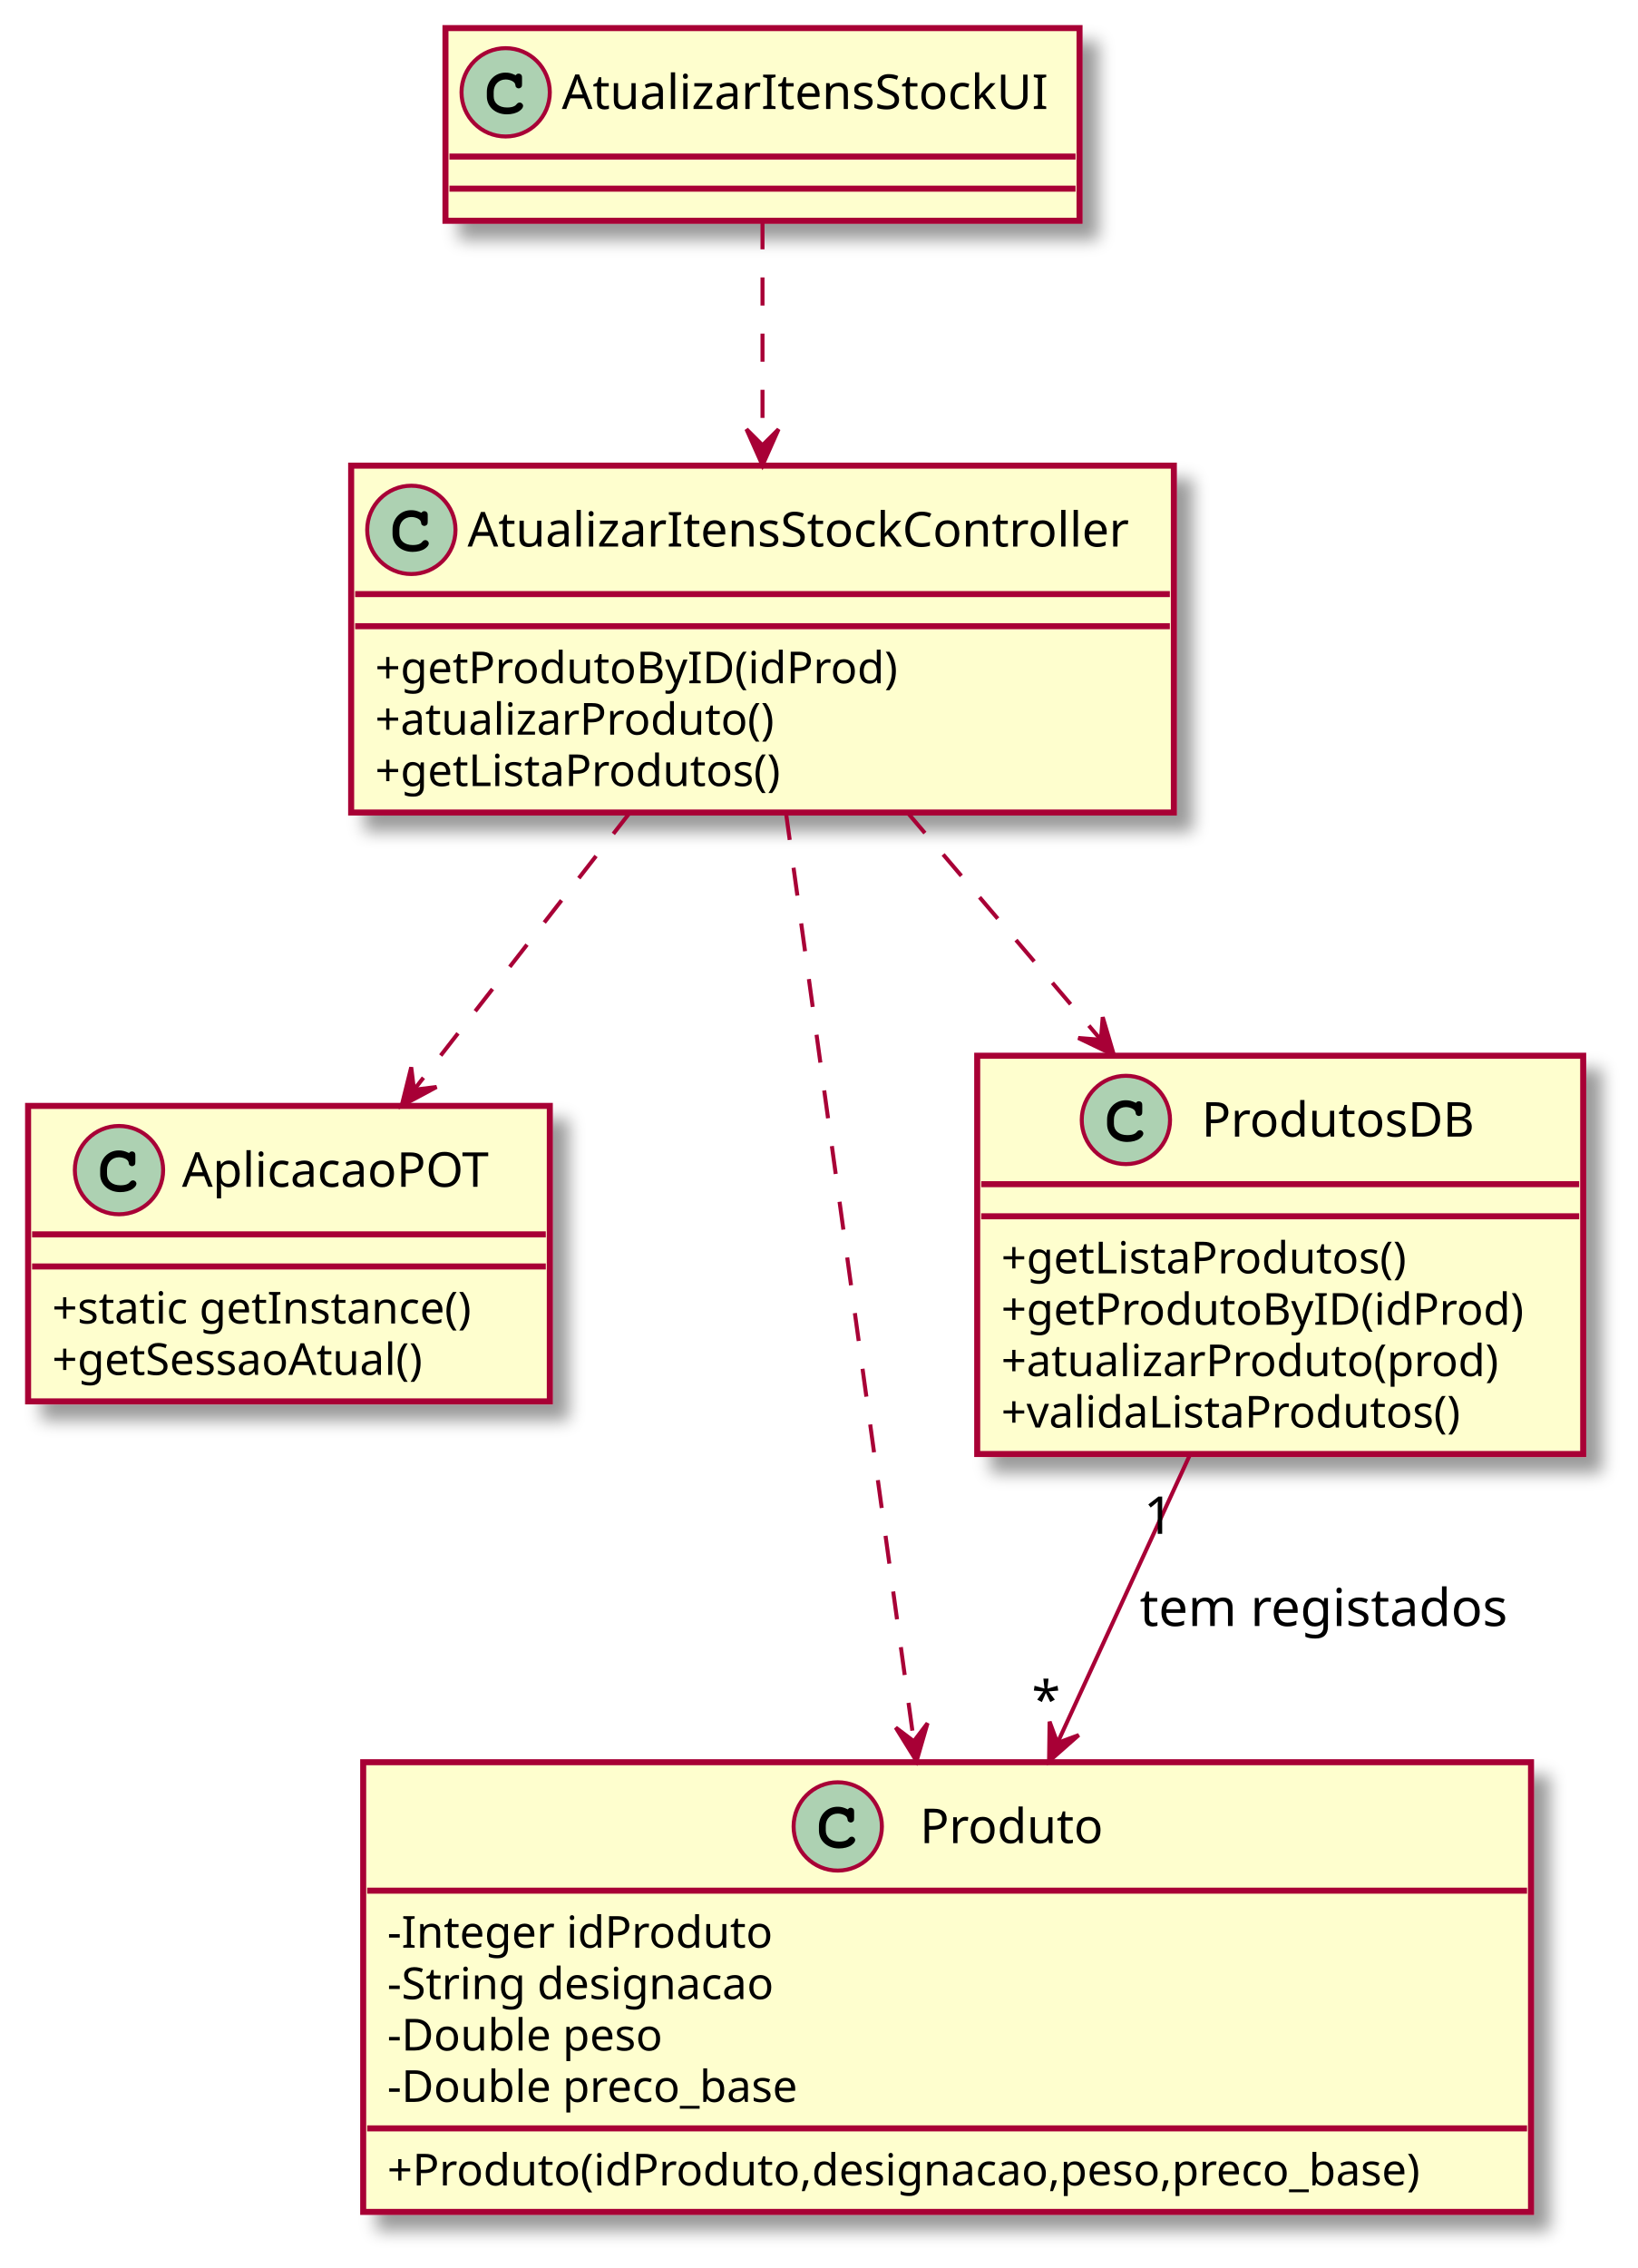
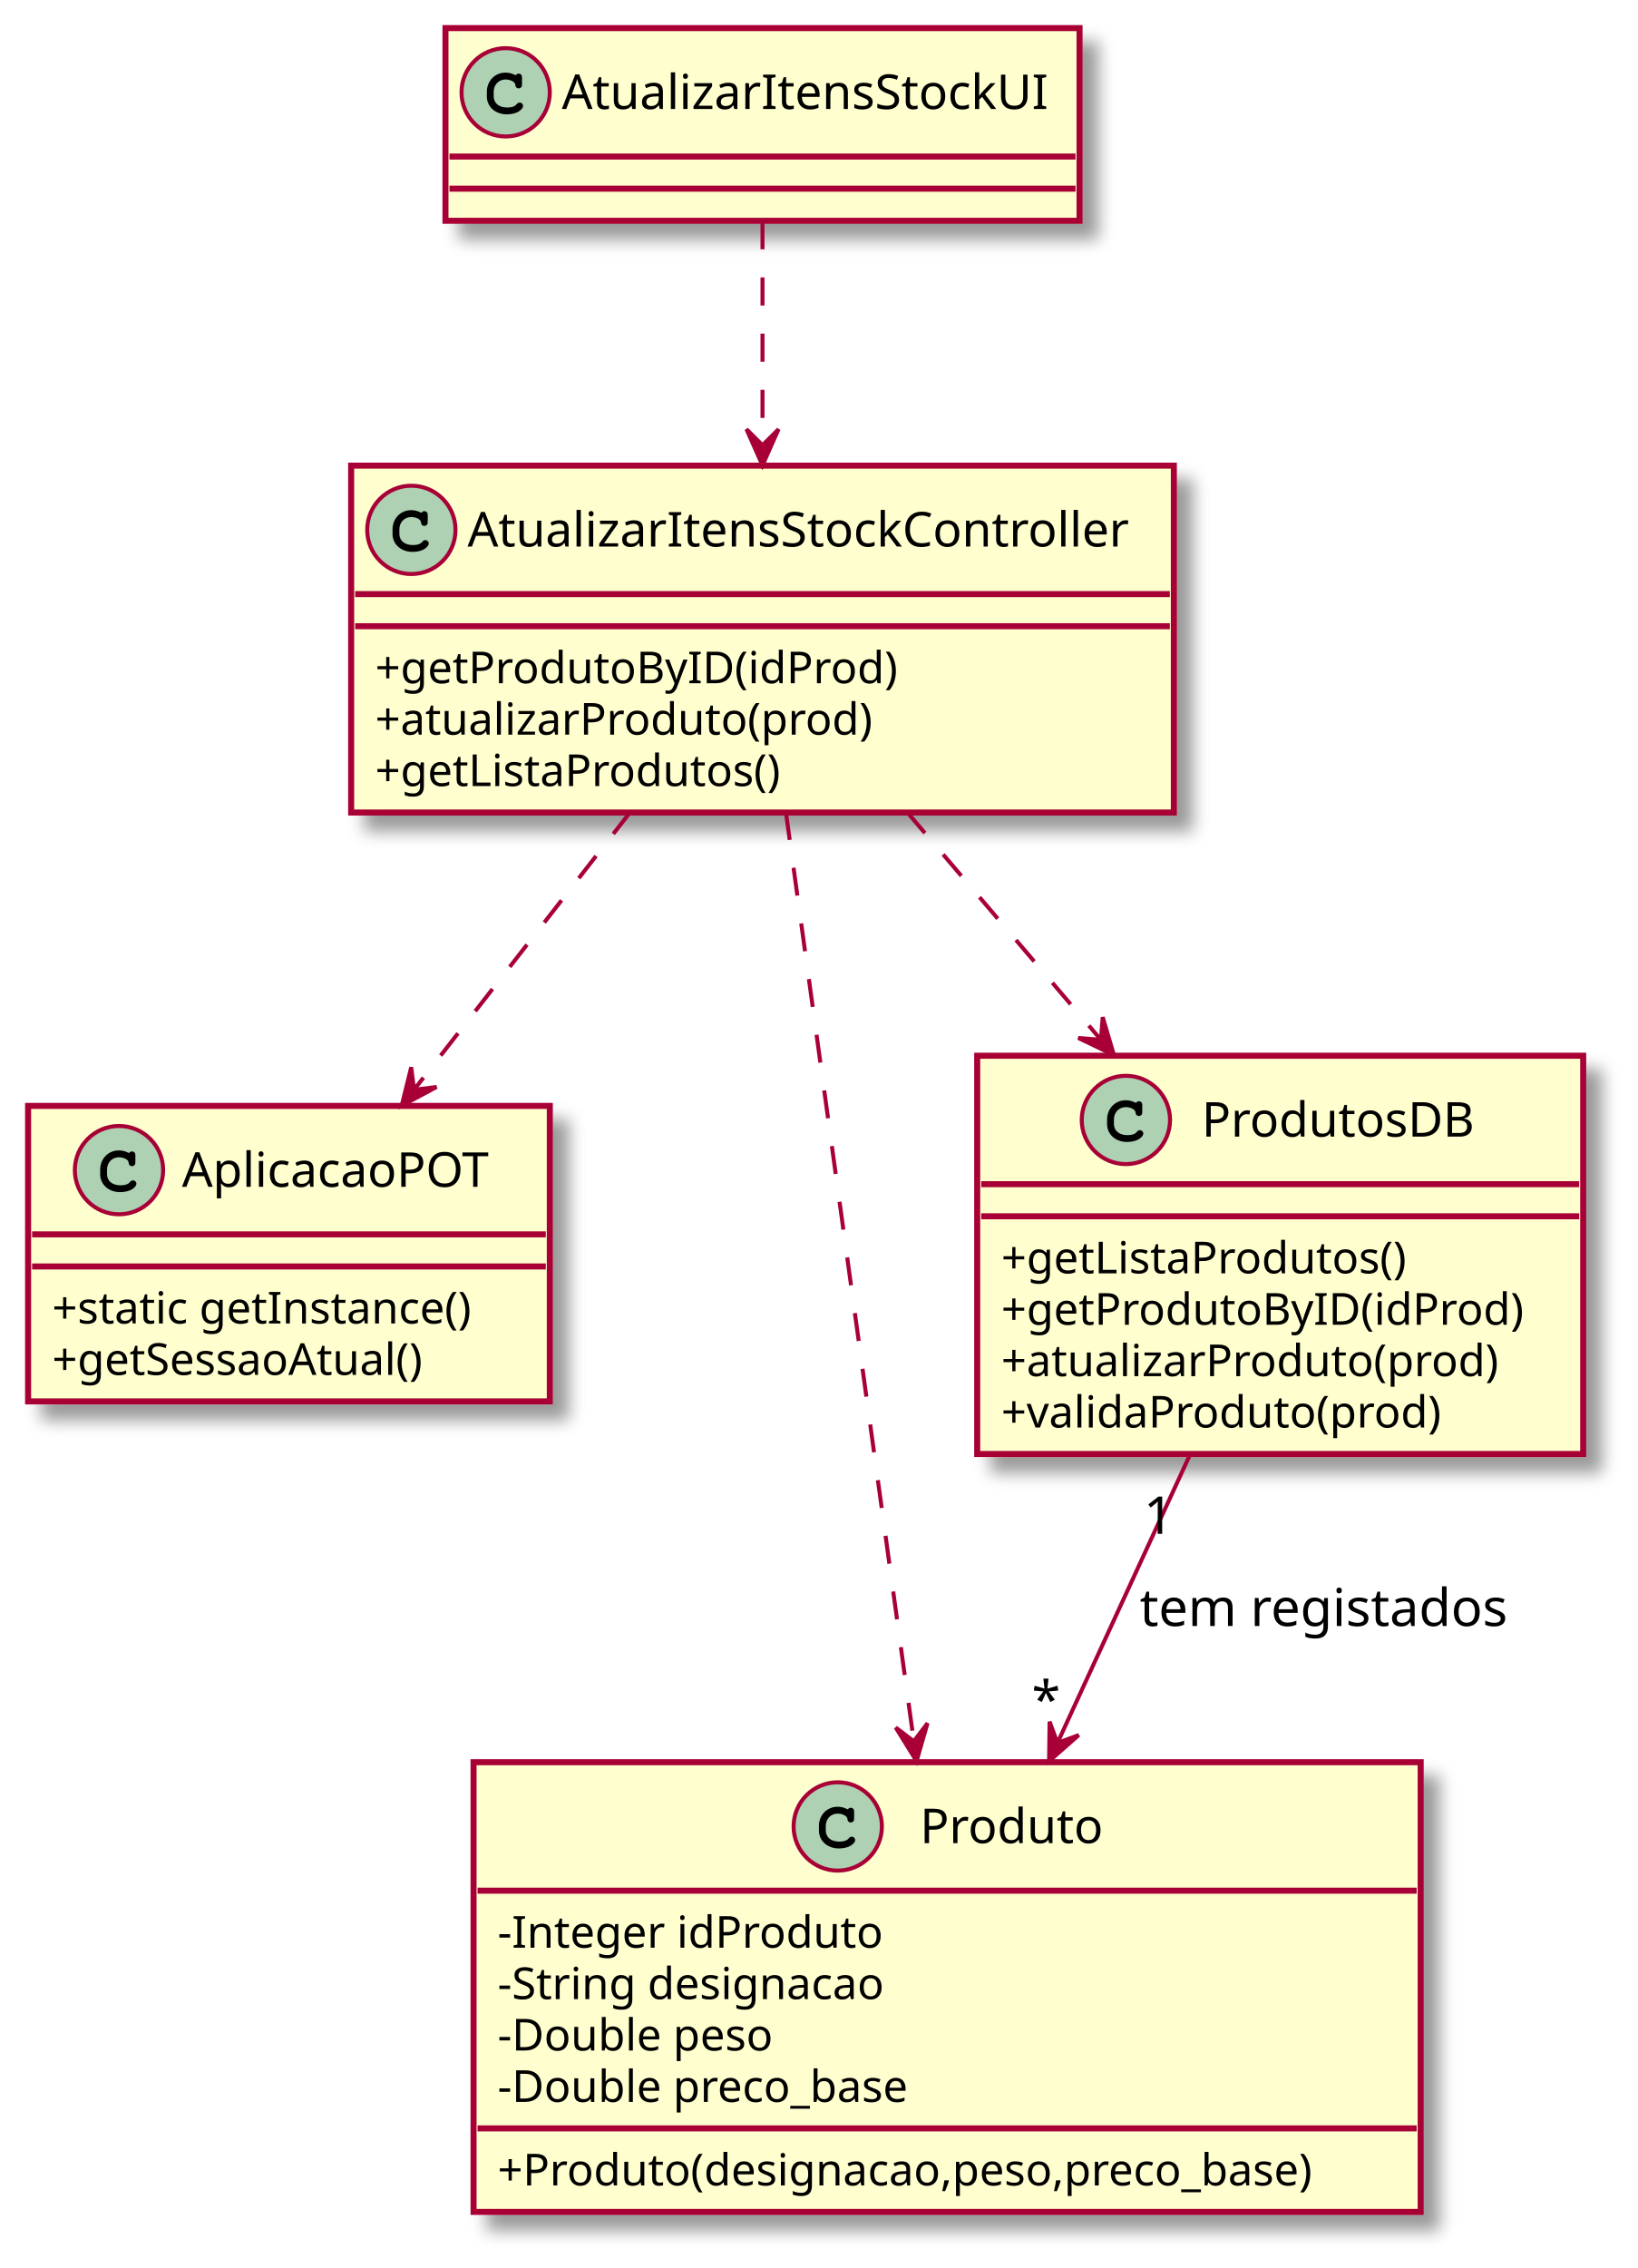
<svg xmlns="http://www.w3.org/2000/svg" contentScriptType="application/ecmascript" contentStyleType="text/css" height="565px" preserveAspectRatio="none" style="width:408px;height:565px;" version="1.1" viewBox="0 0 408 565" width="408px" zoomAndPan="magnify">
  <defs>
-     <filter height="300%" id="f1bkwb0n9lsmr6" width="300%" x="-1" y="-1">
+     <filter height="300%" id="f1purex1n7gj9y" width="300%" x="-1" y="-1">
      <feGaussianBlur result="blurOut" stdDeviation="2.0" />
      <feColorMatrix in="blurOut" result="blurOut2" type="matrix" values="0 0 0 0 0 0 0 0 0 0 0 0 0 0 0 0 0 0 .4 0" />
      <feOffset dx="4.0" dy="4.0" in="blurOut2" result="blurOut3" />
      <feBlend in="SourceGraphic" in2="blurOut3" mode="normal" />
    </filter>
  </defs>
  <g>
-     <rect codeLine="3" fill="#FEFECE" filter="url(#f1bkwb0n9lsmr6)" height="73.609" id="AplicacaoPOT" style="stroke:#A80036;stroke-width:1.5;" width="130" x="7" y="275.5" />
+     <rect codeLine="3" fill="#FEFECE" filter="url(#f1purex1n7gj9y)" height="73.609" id="AplicacaoPOT" style="stroke:#A80036;stroke-width:1.5;" width="130" x="7" y="275.5" />
    <ellipse cx="29.65" cy="291.5" fill="#ADD1B2" rx="11" ry="11" style="stroke:#A80036;stroke-width:1.0;" />
    <path d="M31.994,287.172 C31.056,286.734 30.462,286.594 29.587,286.594 C26.962,286.594 24.962,288.672 24.962,291.391 L24.962,292.516 C24.962,295.094 27.072,296.984 29.962,296.984 C31.181,296.984 32.337,296.688 33.087,296.141 C33.666,295.734 33.994,295.281 33.994,294.891 C33.994,294.438 33.603,294.047 33.134,294.047 C32.916,294.047 32.712,294.125 32.525,294.312 C32.072,294.797 32.072,294.797 31.884,294.891 C31.462,295.156 30.775,295.281 30.009,295.281 C27.962,295.281 26.666,294.188 26.666,292.484 L26.666,291.391 C26.666,289.609 27.916,288.297 29.65,288.297 C30.228,288.297 30.837,288.453 31.306,288.703 C31.791,288.984 31.962,289.203 32.056,289.609 C32.119,290.016 32.15,290.141 32.291,290.266 C32.431,290.406 32.666,290.516 32.884,290.516 C33.15,290.516 33.416,290.375 33.587,290.156 C33.697,290 33.728,289.812 33.728,289.391 L33.728,287.969 C33.728,287.531 33.712,287.406 33.619,287.25 C33.462,286.984 33.181,286.844 32.884,286.844 C32.587,286.844 32.384,286.938 32.166,287.25 L31.994,287.172 Z " fill="#000000" />
    <text fill="#000000" font-family="sans-serif" font-size="12" lengthAdjust="spacing" textLength="81" x="45.35" y="295.654">AplicacaoPOT</text>
    <line style="stroke:#A80036;stroke-width:1.5;" x1="8" x2="136" y1="307.5" y2="307.5" />
    <line style="stroke:#A80036;stroke-width:1.5;" x1="8" x2="136" y1="315.5" y2="315.5" />
    <text fill="#000000" font-family="sans-serif" font-size="11" lengthAdjust="spacing" textLength="118" x="13" y="329.71">+static getInstance()</text>
    <text fill="#000000" font-family="sans-serif" font-size="11" lengthAdjust="spacing" textLength="107" x="13" y="342.515">+getSessaoAtual()</text>
-     <rect codeLine="9" fill="#FEFECE" filter="url(#f1bkwb0n9lsmr6)" height="112.023" id="Produto" style="stroke:#A80036;stroke-width:1.5;" width="291" x="90.5" y="439" />
+     <rect codeLine="9" fill="#FEFECE" filter="url(#f1purex1n7gj9y)" height="112.023" id="Produto" style="stroke:#A80036;stroke-width:1.5;" width="236" x="118" y="439" />
    <ellipse cx="208.75" cy="455" fill="#ADD1B2" rx="11" ry="11" style="stroke:#A80036;stroke-width:1.0;" />
    <path d="M211.094,450.672 C210.156,450.234 209.562,450.094 208.688,450.094 C206.062,450.094 204.062,452.172 204.062,454.891 L204.062,456.016 C204.062,458.594 206.172,460.484 209.062,460.484 C210.281,460.484 211.438,460.188 212.188,459.641 C212.766,459.234 213.094,458.781 213.094,458.391 C213.094,457.938 212.703,457.547 212.234,457.547 C212.016,457.547 211.812,457.625 211.625,457.812 C211.172,458.297 211.172,458.297 210.984,458.391 C210.562,458.656 209.875,458.781 209.109,458.781 C207.062,458.781 205.766,457.688 205.766,455.984 L205.766,454.891 C205.766,453.109 207.016,451.797 208.75,451.797 C209.328,451.797 209.938,451.953 210.406,452.203 C210.891,452.484 211.062,452.703 211.156,453.109 C211.219,453.516 211.25,453.641 211.391,453.766 C211.531,453.906 211.766,454.016 211.984,454.016 C212.25,454.016 212.516,453.875 212.688,453.656 C212.797,453.5 212.828,453.312 212.828,452.891 L212.828,451.469 C212.828,451.031 212.812,450.906 212.719,450.75 C212.562,450.484 212.281,450.344 211.984,450.344 C211.688,450.344 211.484,450.438 211.266,450.75 L211.094,450.672 Z " fill="#000000" />
    <text fill="#000000" font-family="sans-serif" font-size="12" lengthAdjust="spacing" textLength="46" x="229.25" y="459.154">Produto</text>
-     <line style="stroke:#A80036;stroke-width:1.5;" x1="91.5" x2="380.5" y1="471" y2="471" />
-     <text fill="#000000" font-family="sans-serif" font-size="11" lengthAdjust="spacing" textLength="101" x="96.5" y="485.21">-Integer idProduto</text>
-     <text fill="#000000" font-family="sans-serif" font-size="11" lengthAdjust="spacing" textLength="106" x="96.5" y="498.015">-String designacao</text>
-     <text fill="#000000" font-family="sans-serif" font-size="11" lengthAdjust="spacing" textLength="77" x="96.5" y="510.82">-Double peso</text>
-     <text fill="#000000" font-family="sans-serif" font-size="11" lengthAdjust="spacing" textLength="115" x="96.5" y="523.625">-Double preco_base</text>
-     <line style="stroke:#A80036;stroke-width:1.5;" x1="91.5" x2="380.5" y1="530.219" y2="530.219" />
-     <text fill="#000000" font-family="sans-serif" font-size="11" lengthAdjust="spacing" textLength="279" x="96.5" y="544.429">+Produto(idProduto,designacao,peso,preco_base)</text>
-     <rect codeLine="17" fill="#FEFECE" filter="url(#f1bkwb0n9lsmr6)" height="99.219" id="ProdutosDB" style="stroke:#A80036;stroke-width:1.5;" width="151" x="243.5" y="263" />
+     <line style="stroke:#A80036;stroke-width:1.5;" x1="119" x2="353" y1="471" y2="471" />
+     <text fill="#000000" font-family="sans-serif" font-size="11" lengthAdjust="spacing" textLength="101" x="124" y="485.21">-Integer idProduto</text>
+     <text fill="#000000" font-family="sans-serif" font-size="11" lengthAdjust="spacing" textLength="106" x="124" y="498.015">-String designacao</text>
+     <text fill="#000000" font-family="sans-serif" font-size="11" lengthAdjust="spacing" textLength="77" x="124" y="510.82">-Double peso</text>
+     <text fill="#000000" font-family="sans-serif" font-size="11" lengthAdjust="spacing" textLength="115" x="124" y="523.625">-Double preco_base</text>
+     <line style="stroke:#A80036;stroke-width:1.5;" x1="119" x2="353" y1="530.219" y2="530.219" />
+     <text fill="#000000" font-family="sans-serif" font-size="11" lengthAdjust="spacing" textLength="224" x="124" y="544.429">+Produto(designacao,peso,preco_base)</text>
+     <rect codeLine="17" fill="#FEFECE" filter="url(#f1purex1n7gj9y)" height="99.219" id="ProdutosDB" style="stroke:#A80036;stroke-width:1.5;" width="151" x="243.5" y="263" />
    <ellipse cx="280.55" cy="279" fill="#ADD1B2" rx="11" ry="11" style="stroke:#A80036;stroke-width:1.0;" />
    <path d="M282.894,274.672 C281.956,274.234 281.363,274.094 280.488,274.094 C277.863,274.094 275.863,276.172 275.863,278.891 L275.863,280.016 C275.863,282.594 277.972,284.484 280.863,284.484 C282.081,284.484 283.238,284.188 283.988,283.641 C284.566,283.234 284.894,282.781 284.894,282.391 C284.894,281.938 284.503,281.547 284.034,281.547 C283.816,281.547 283.613,281.625 283.425,281.812 C282.972,282.297 282.972,282.297 282.784,282.391 C282.363,282.656 281.675,282.781 280.909,282.781 C278.863,282.781 277.566,281.688 277.566,279.984 L277.566,278.891 C277.566,277.109 278.816,275.797 280.55,275.797 C281.128,275.797 281.738,275.953 282.206,276.203 C282.691,276.484 282.863,276.703 282.956,277.109 C283.019,277.516 283.05,277.641 283.191,277.766 C283.331,277.906 283.566,278.016 283.784,278.016 C284.05,278.016 284.316,277.875 284.488,277.656 C284.597,277.5 284.628,277.312 284.628,276.891 L284.628,275.469 C284.628,275.031 284.613,274.906 284.519,274.75 C284.363,274.484 284.081,274.344 283.784,274.344 C283.488,274.344 283.284,274.438 283.066,274.75 L282.894,274.672 Z " fill="#000000" />
    <text fill="#000000" font-family="sans-serif" font-size="12" lengthAdjust="spacing" textLength="70" x="299.45" y="283.154">ProdutosDB</text>
    <line style="stroke:#A80036;stroke-width:1.5;" x1="244.5" x2="393.5" y1="295" y2="295" />
    <line style="stroke:#A80036;stroke-width:1.5;" x1="244.5" x2="393.5" y1="303" y2="303" />
    <text fill="#000000" font-family="sans-serif" font-size="11" lengthAdjust="spacing" textLength="110" x="249.5" y="317.21">+getListaProdutos()</text>
    <text fill="#000000" font-family="sans-serif" font-size="11" lengthAdjust="spacing" textLength="139" x="249.5" y="330.015">+getProdutoByID(idProd)</text>
    <text fill="#000000" font-family="sans-serif" font-size="11" lengthAdjust="spacing" textLength="133" x="249.5" y="342.82">+atualizarProduto(prod)</text>
-     <text fill="#000000" font-family="sans-serif" font-size="11" lengthAdjust="spacing" textLength="125" x="249.5" y="355.625">+validaListaProdutos()</text>
-     <rect codeLine="24" fill="#FEFECE" filter="url(#f1bkwb0n9lsmr6)" height="86.414" id="AtualizarItensStockController" style="stroke:#A80036;stroke-width:1.5;" width="205" x="87.5" y="116" />
+     <text fill="#000000" font-family="sans-serif" font-size="11" lengthAdjust="spacing" textLength="118" x="249.5" y="355.625">+validaProduto(prod)</text>
+     <rect codeLine="24" fill="#FEFECE" filter="url(#f1purex1n7gj9y)" height="86.414" id="AtualizarItensStockController" style="stroke:#A80036;stroke-width:1.5;" width="205" x="87.5" y="116" />
    <ellipse cx="102.5" cy="132" fill="#ADD1B2" rx="11" ry="11" style="stroke:#A80036;stroke-width:1.0;" />
    <path d="M104.844,127.672 C103.906,127.234 103.312,127.094 102.438,127.094 C99.812,127.094 97.812,129.172 97.812,131.891 L97.812,133.016 C97.812,135.594 99.922,137.484 102.812,137.484 C104.031,137.484 105.188,137.188 105.938,136.641 C106.516,136.234 106.844,135.781 106.844,135.391 C106.844,134.938 106.453,134.547 105.984,134.547 C105.766,134.547 105.562,134.625 105.375,134.812 C104.922,135.297 104.922,135.297 104.734,135.391 C104.312,135.656 103.625,135.781 102.859,135.781 C100.812,135.781 99.516,134.688 99.516,132.984 L99.516,131.891 C99.516,130.109 100.766,128.797 102.5,128.797 C103.078,128.797 103.688,128.953 104.156,129.203 C104.641,129.484 104.812,129.703 104.906,130.109 C104.969,130.516 105,130.641 105.141,130.766 C105.281,130.906 105.516,131.016 105.734,131.016 C106,131.016 106.266,130.875 106.438,130.656 C106.547,130.5 106.578,130.312 106.578,129.891 L106.578,128.469 C106.578,128.031 106.562,127.906 106.469,127.75 C106.312,127.484 106.031,127.344 105.734,127.344 C105.438,127.344 105.234,127.438 105.016,127.75 L104.844,127.672 Z " fill="#000000" />
    <text fill="#000000" font-family="sans-serif" font-size="12" lengthAdjust="spacing" textLength="173" x="116.5" y="136.154">AtualizarItensStockController</text>
    <line style="stroke:#A80036;stroke-width:1.5;" x1="88.5" x2="291.5" y1="148" y2="148" />
    <line style="stroke:#A80036;stroke-width:1.5;" x1="88.5" x2="291.5" y1="156" y2="156" />
    <text fill="#000000" font-family="sans-serif" font-size="11" lengthAdjust="spacing" textLength="139" x="93.5" y="170.21">+getProdutoByID(idProd)</text>
-     <text fill="#000000" font-family="sans-serif" font-size="11" lengthAdjust="spacing" textLength="108" x="93.5" y="183.015">+atualizarProduto()</text>
+     <text fill="#000000" font-family="sans-serif" font-size="11" lengthAdjust="spacing" textLength="133" x="93.5" y="183.015">+atualizarProduto(prod)</text>
    <text fill="#000000" font-family="sans-serif" font-size="11" lengthAdjust="spacing" textLength="110" x="93.5" y="195.82">+getListaProdutos()</text>
-     <rect codeLine="30" fill="#FEFECE" filter="url(#f1bkwb0n9lsmr6)" height="48" id="AtualizarItensStockUI" style="stroke:#A80036;stroke-width:1.5;" width="158" x="111" y="7" />
+     <rect codeLine="30" fill="#FEFECE" filter="url(#f1purex1n7gj9y)" height="48" id="AtualizarItensStockUI" style="stroke:#A80036;stroke-width:1.5;" width="158" x="111" y="7" />
    <ellipse cx="126" cy="23" fill="#ADD1B2" rx="11" ry="11" style="stroke:#A80036;stroke-width:1.0;" />
    <path d="M128.344,18.672 C127.406,18.234 126.812,18.094 125.938,18.094 C123.312,18.094 121.312,20.172 121.312,22.891 L121.312,24.016 C121.312,26.594 123.422,28.484 126.312,28.484 C127.531,28.484 128.688,28.188 129.438,27.641 C130.016,27.234 130.344,26.781 130.344,26.391 C130.344,25.938 129.953,25.547 129.484,25.547 C129.266,25.547 129.062,25.625 128.875,25.812 C128.422,26.297 128.422,26.297 128.234,26.391 C127.812,26.656 127.125,26.781 126.359,26.781 C124.312,26.781 123.016,25.688 123.016,23.984 L123.016,22.891 C123.016,21.109 124.266,19.797 126,19.797 C126.578,19.797 127.188,19.953 127.656,20.203 C128.141,20.484 128.312,20.703 128.406,21.109 C128.469,21.516 128.5,21.641 128.641,21.766 C128.781,21.906 129.016,22.016 129.234,22.016 C129.5,22.016 129.766,21.875 129.938,21.656 C130.047,21.5 130.078,21.312 130.078,20.891 L130.078,19.469 C130.078,19.031 130.062,18.906 129.969,18.75 C129.812,18.484 129.531,18.344 129.234,18.344 C128.938,18.344 128.734,18.438 128.516,18.75 L128.344,18.672 Z " fill="#000000" />
    <text fill="#000000" font-family="sans-serif" font-size="12" lengthAdjust="spacing" textLength="126" x="140" y="27.154">AtualizarItensStockUI</text>
    <line style="stroke:#A80036;stroke-width:1.5;" x1="112" x2="268" y1="39" y2="39" />
    <line style="stroke:#A80036;stroke-width:1.5;" x1="112" x2="268" y1="47" y2="47" />
    <path codeLine="33" d="M190,55.11 C190,70.631 190,91.639 190,110.625 " fill="none" id="AtualizarItensStockUI-to-AtualizarItensStockController" style="stroke:#A80036;stroke-width:1.0;stroke-dasharray:7.0,7.0;" />
    <polygon fill="#A80036" points="190,115.921,194,106.921,190,110.921,186,106.921,190,115.921" style="stroke:#A80036;stroke-width:1.0;" />
    <path codeLine="34" d="M225.934,202.201 C240.835,219.702 258.286,240.196 274.024,258.68 " fill="none" id="AtualizarItensStockController-to-ProdutosDB" style="stroke:#A80036;stroke-width:1.0;stroke-dasharray:7.0,7.0;" />
    <polygon fill="#A80036" points="277.564,262.837,274.775,253.391,274.323,259.03,268.684,258.577,277.564,262.837" style="stroke:#A80036;stroke-width:1.0;" />
    <path codeLine="35" d="M195.826,202.301 C203.884,260.811 218.477,366.765 227.681,433.594 " fill="none" id="AtualizarItensStockController-to-Produto" style="stroke:#A80036;stroke-width:1.0;stroke-dasharray:7.0,7.0;" />
    <polygon fill="#A80036" points="228.389,438.735,231.122,429.273,227.706,433.782,223.197,430.366,228.389,438.735" style="stroke:#A80036;stroke-width:1.0;" />
    <path codeLine="36" d="M157.13,202.201 C140.316,223.789 119.954,249.932 103.361,271.236 " fill="none" id="AtualizarItensStockController-to-AplicacaoPOT" style="stroke:#A80036;stroke-width:1.0;stroke-dasharray:7.0,7.0;" />
    <polygon fill="#A80036" points="100.094,275.43,108.781,270.788,103.167,271.486,102.469,265.872,100.094,275.43" style="stroke:#A80036;stroke-width:1.0;" />
    <path codeLine="38" d="M296.539,362.346 C286.367,384.467 274.247,410.825 263.532,434.125 " fill="none" id="ProdutosDB-to-Produto" style="stroke:#A80036;stroke-width:1.0;" />
    <polygon fill="#A80036" points="261.409,438.742,268.804,432.238,263.499,434.2,261.537,428.894,261.409,438.742" style="stroke:#A80036;stroke-width:1.0;" />
    <text fill="#000000" font-family="sans-serif" font-size="13" lengthAdjust="spacing" textLength="97" x="284" y="405.067">tem registados</text>
    <text fill="#000000" font-family="sans-serif" font-size="13" lengthAdjust="spacing" textLength="8" x="284.983" y="382.113">1</text>
    <text fill="#000000" font-family="sans-serif" font-size="13" lengthAdjust="spacing" textLength="7" x="257.079" y="428.045">*</text>
  </g>
</svg>
